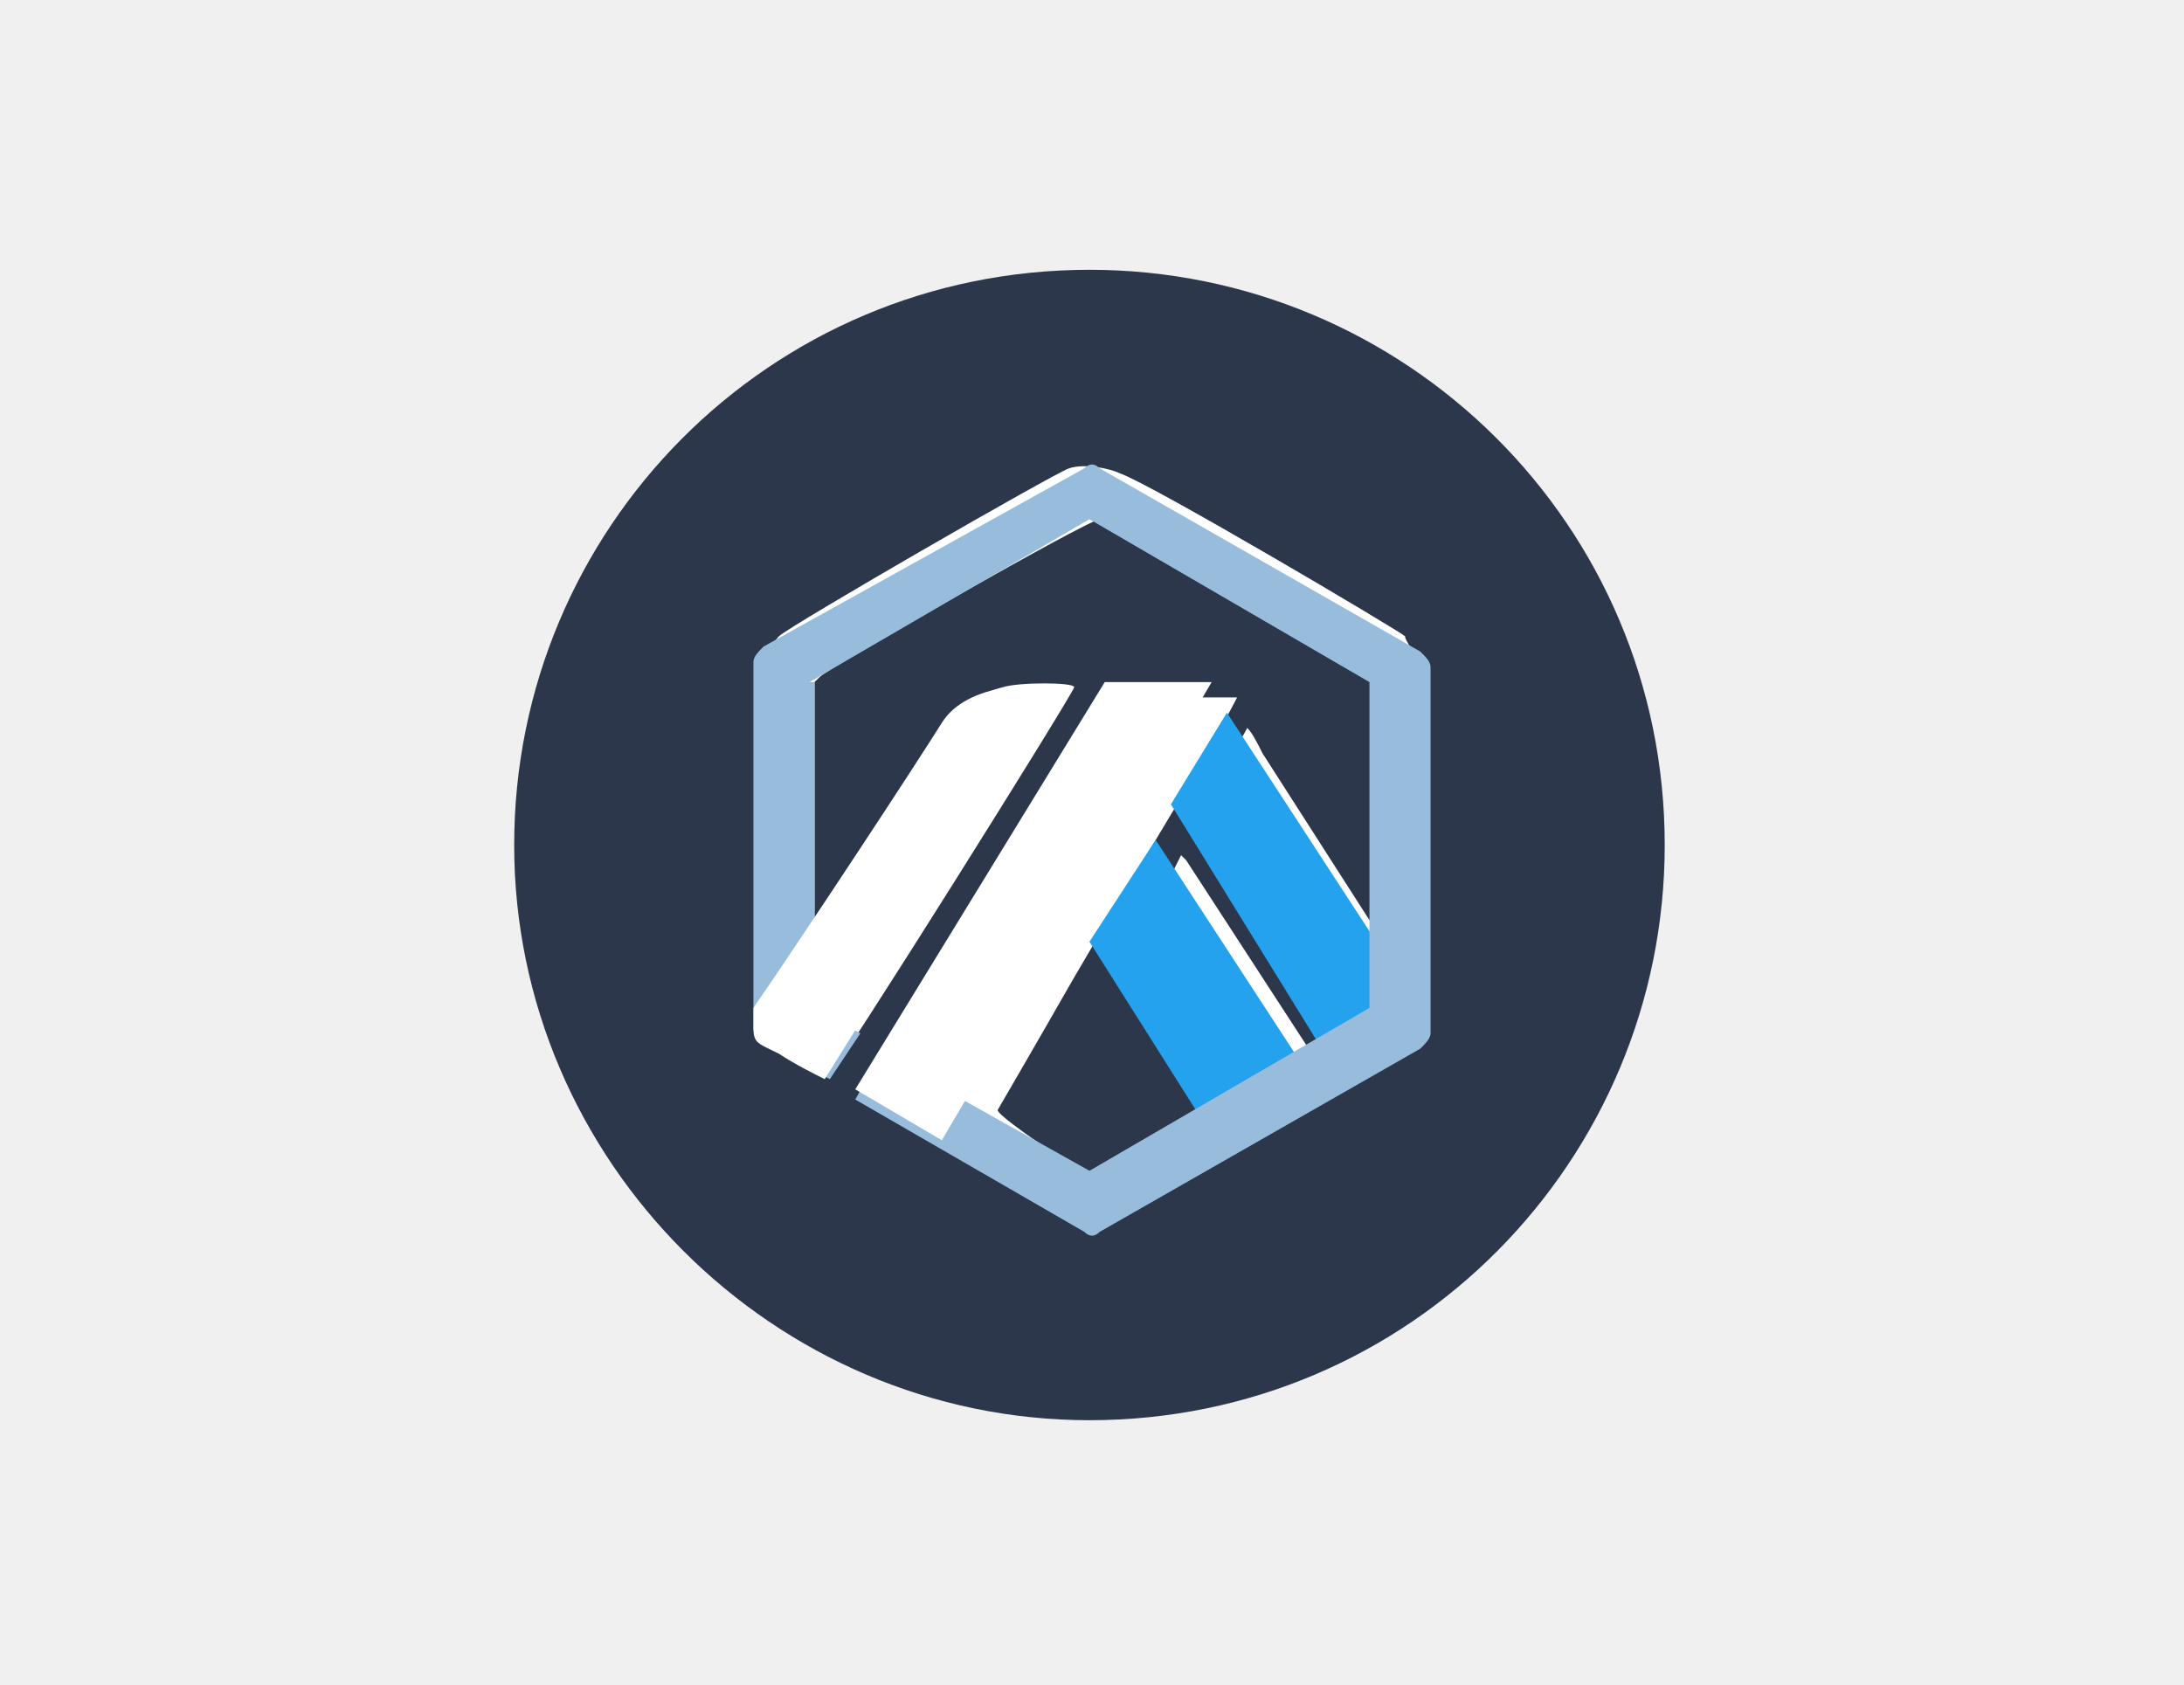
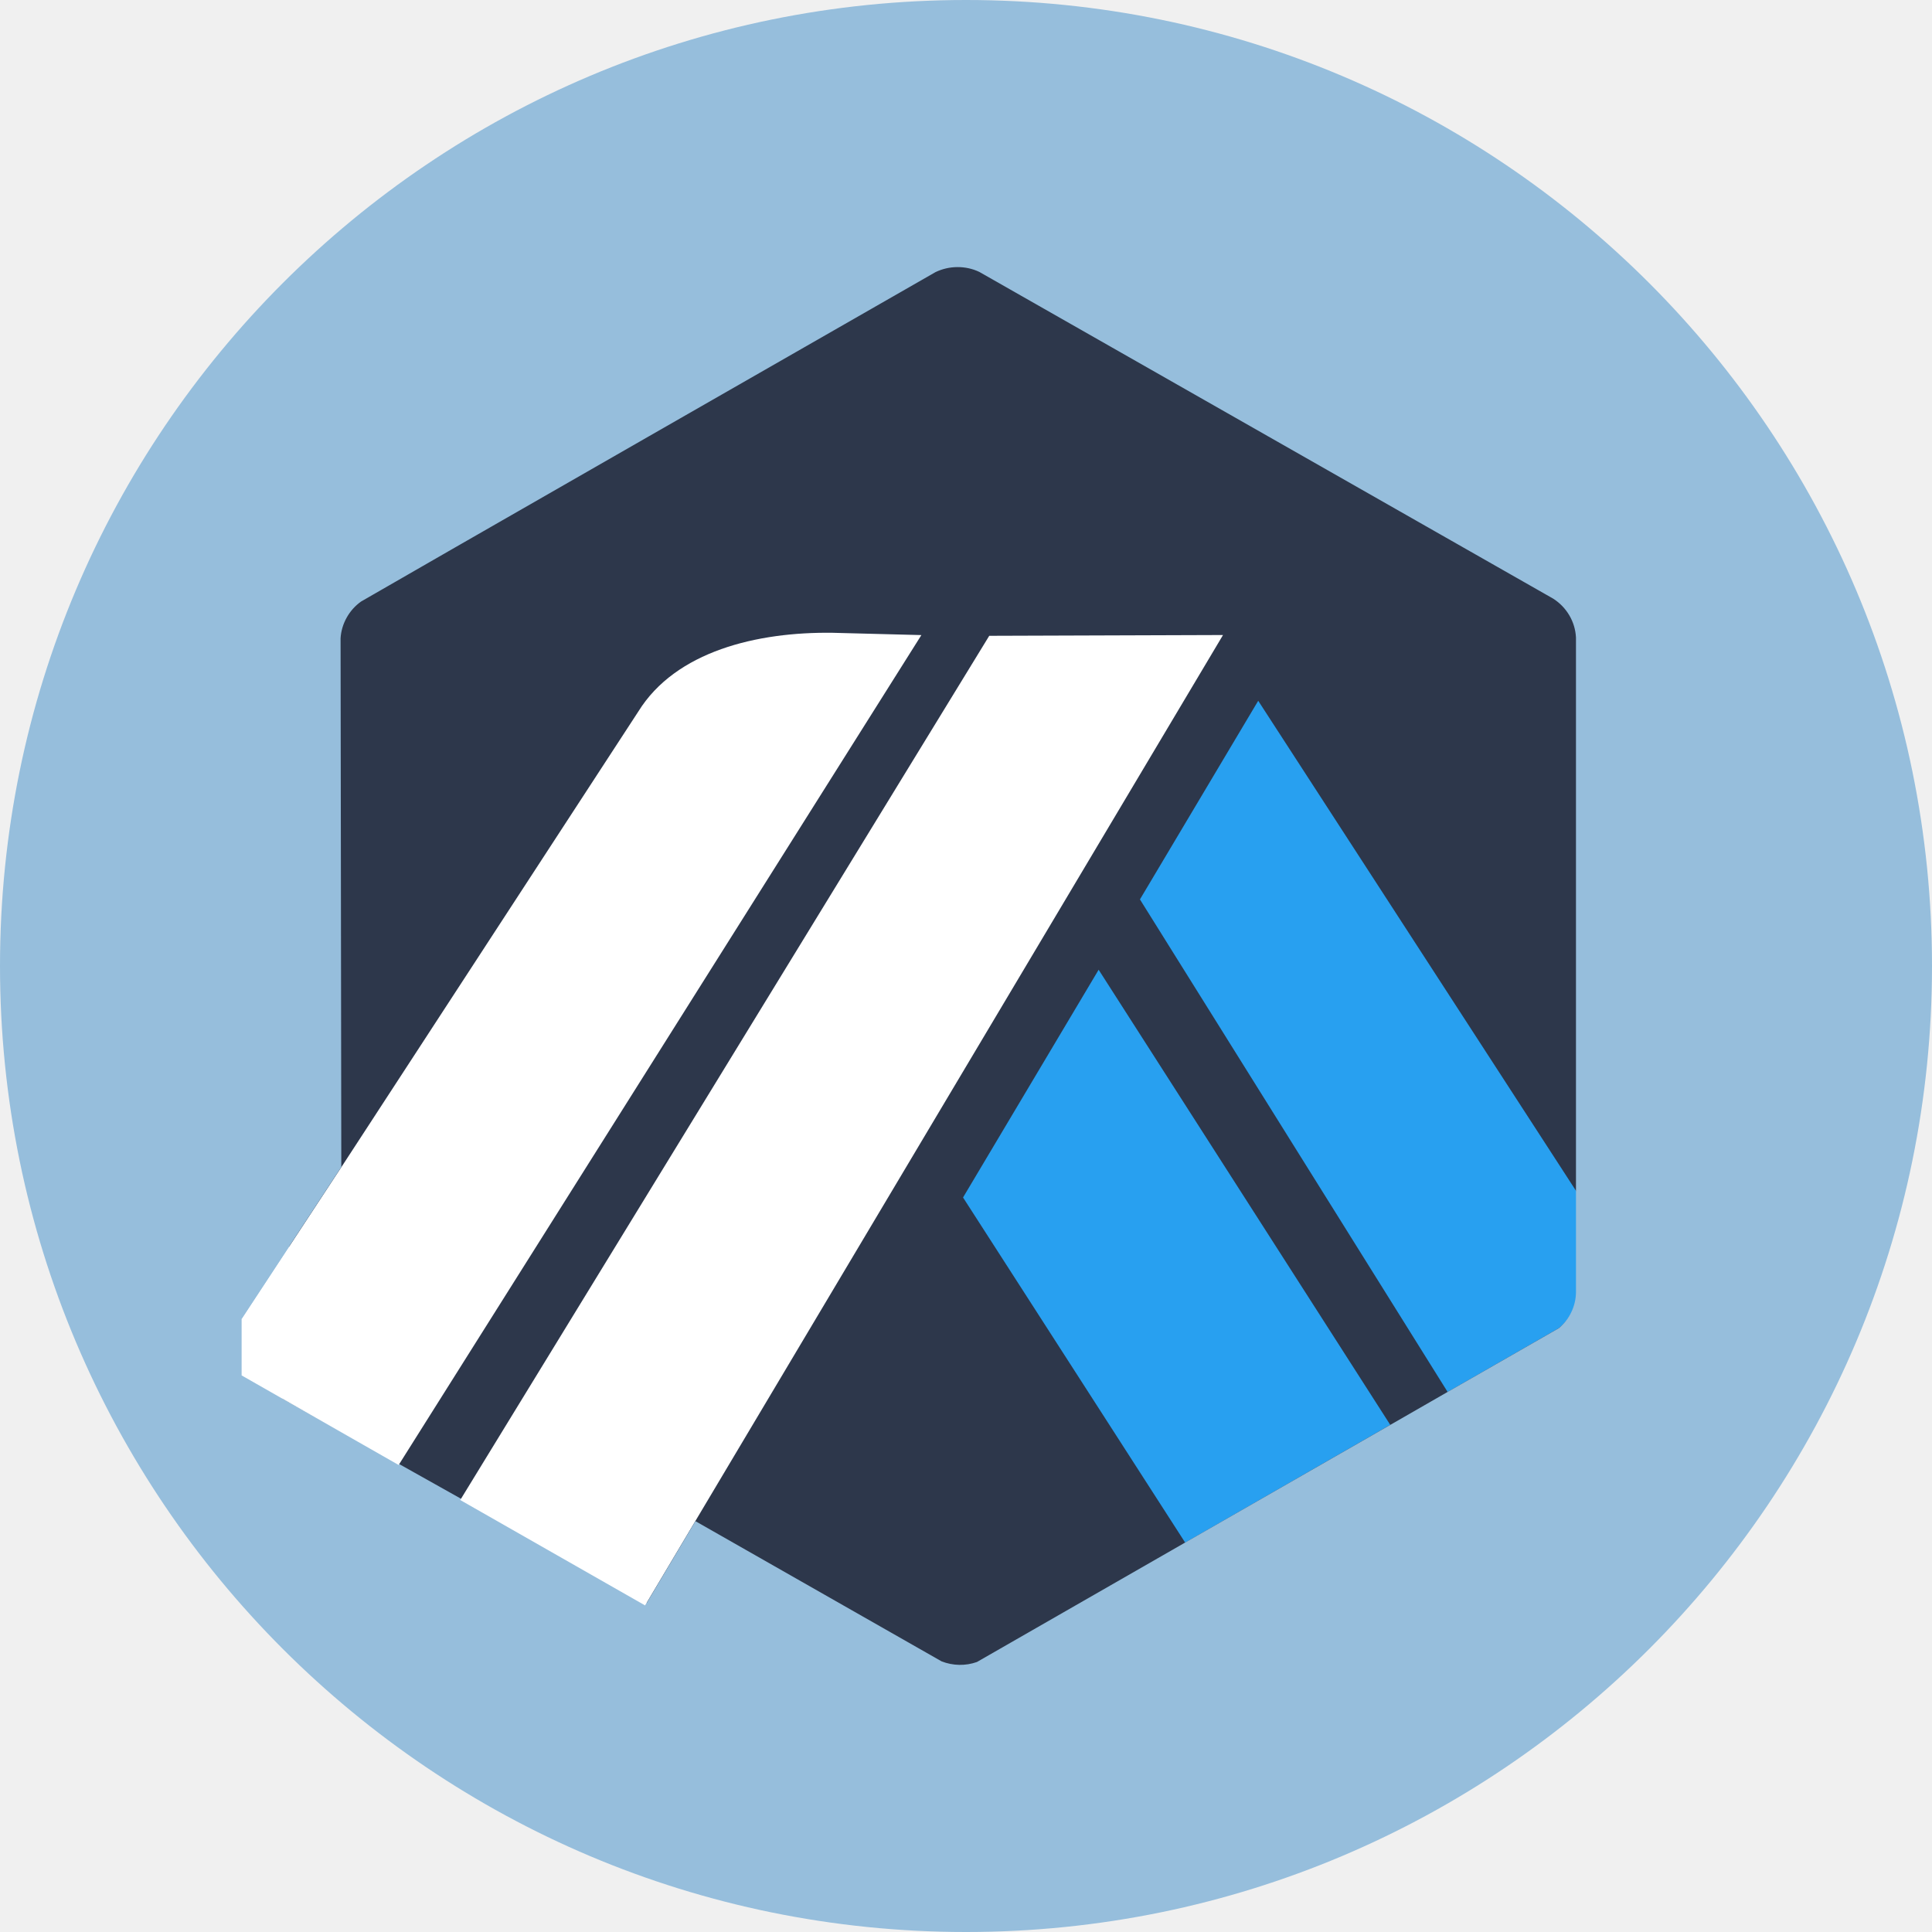
- <svg xmlns="http://www.w3.org/2000/svg" version="1.0" id="katman_1" x="0px" y="0px" viewBox="0 0 42.9 33.1" style="enable-background:new 0 0 42.9 33.1;" xml:space="preserve">
-   <style type="text/css">
- 	.st0{fill:#2C374B;}
- 	.st1{fill-rule:evenodd;clip-rule:evenodd;fill:#FFFFFF;}
- 	.st2{fill:#24A2EE;}
- 	.st3{fill-rule:evenodd;clip-rule:evenodd;fill:#98BCDC;}
- 	.st4{fill:#FFFFFF;}
- </style>
-   <path class="st0" d="M21.4,27.9c6.3,0,11.3-5.1,11.3-11.3c0-6.3-5.1-11.3-11.3-11.3c-6.3,0-11.3,5.1-11.3,11.3  C10.1,22.8,15.2,27.9,21.4,27.9z" />
-   <path class="st1" d="M27.6,12.5c-0.1-0.1-5-3-5.6-3.2c-0.2-0.1-0.7-0.2-1-0.1c-0.3,0.1-5.5,3.1-5.7,3.3c-0.1,0.1-0.2,0.3-0.3,0.4  c-0.1,0.2-0.1,0.3-0.1,3.8l0,3.6l0.7,0.4c0.4,0.2,0.7,0.4,0.7,0.4c0.1,0,4.8-7.5,4.8-7.6c0-0.1-1.1-0.1-1.4,0  c-0.4,0.1-0.7,0.3-0.9,0.5c-0.1,0.1-0.7,1.1-1.5,2.2c-0.7,1.1-1.3,2.1-1.3,2.1c0,0,0-1,0-2.4v-2.5l0.1-0.1c0.2-0.2,5.3-3.1,5.5-3.1  c0.1,0,0.2,0,1.4,0.7c0.4,0.2,1.5,0.8,2.4,1.4c0.9,0.5,1.7,1,1.8,1.1l0.1,0.1v5.2l-2.5-3.9c-0.1-0.2-0.2-0.4-0.3-0.5l0,0l0,0  c0,0,0,0,0,0c0,0-0.1,0.2-0.7,1.2c-0.1,0.1-0.2,0.3-0.2,0.4l-0.1,0.2l0,0l0,0l0.1,0.1l0.1,0.1c0,0,0,0.1,0.1,0.1l0.2,0.3  c0,0,0,0.1,0.1,0.1c0.1,0.1,0.2,0.3,0.2,0.4c0,0,0,0,0,0.1l2.1,3.4l-0.2,0.1c-0.1,0.1-0.2,0.1-0.3,0.1l-2.6-4l-0.1-0.1l-0.2,0.4l0,0  l-1,1.6l0,0l2,3.2c-0.3,0.2-2,1.4-2.1,1.4c-0.1,0-2.4-1.5-2.3-1.6c0,0,0.7-1.2,1.5-2.6l0,0c0.7-1.2,1.6-2.7,2.2-3.7  c0.7-1.2,1-1.8,1-1.8c0,0-0.5,0-1.1,0l-1,0l-2.3,3.8c-0.8,1.4-1.6,2.7-2,3.4l0,0C17.2,21,17,21.2,17,21.2l-0.1,0.2l1.8,1  c1,0.6,1.9,1.1,2.1,1.2c0.3,0.2,0.8,0.2,1,0.2c0.2-0.1,5.4-3.1,5.7-3.3c0.1-0.1,0.2-0.2,0.3-0.4l0.1-0.3l0-3.3l0-3.3l-0.1-0.2  C27.8,12.8,27.6,12.6,27.6,12.5z M27,18.6L27,18.6L27,18.6L27,18.6z" />
-   <path class="st2" d="M27.1,18.6l-3-4.6l-1.1,1.8l2.9,4.7l1.3-0.6L27.1,18.6z" />
-   <path class="st2" d="M25.7,21.1l-3-4.6l-1.3,2l2.4,3.8l1.5-0.6L25.7,21.1z" />
-   <path class="st3" d="M15.9,13.4l5.5-3.2l5.5,3.2v6.4l-5.5,3.2l-4.1-2.3l-0.5,0.9l4.5,2.6c0.1,0.1,0.2,0.1,0.3,0l6.3-3.6  c0.1-0.1,0.2-0.2,0.2-0.3v-7.2c0-0.1-0.1-0.2-0.2-0.3l-6.3-3.6c-0.1-0.1-0.2-0.1-0.3,0L15,12.7c-0.1,0.1-0.2,0.2-0.2,0.3v7.2  c0,0.1,0.1,0.2,0.2,0.3l1.3,0.7l0.6-0.9l-0.9-0.5V13.4z" />
-   <path class="st4" d="M23.8,13.4l-2.1,0l-4.9,8l1.7,1L23.8,13.4z" />
-   <path class="st4" d="M18.5,14.2c0.5-0.8,1.9-0.8,2.5-0.7l-4.8,7.7c-0.2-0.1-0.6-0.3-0.9-0.5c-0.4-0.2-0.5-0.2-0.5-0.5v-0.4  C15.9,18.2,18,15,18.5,14.2z" />
+ <svg xmlns="http://www.w3.org/2000/svg" width="32" height="32" viewBox="0 0 32 32" fill="none">
+   <rect width="32" height="32" rx="16" fill="#96BEDC" />
+   <g clip-path="url(#clip0_238_12459)">
+     <path d="M15.808 3.932L26.366 9.966V22.035L20.801 25.617L15.999 28.446H14.094L4.68 23.166L5.251 9.966L15.808 3.932Z" fill="#2D374B" />
+     <path d="M26.119 19.747L26.121 21.41C26.116 21.523 26.086 21.634 26.034 21.736C25.982 21.837 25.909 21.927 25.82 21.998L23.977 23.055L18.881 14.897L20.84 11.607L26.119 19.747Z" fill="#28A0F0" />
+     <path d="M19.63 25.55L15.951 19.834L18.197 16.062L23.027 23.6L19.63 25.55Z" fill="#28A0F0" />
+     <path d="M4.002 22.781L6.603 24.265L15.261 10.519L13.791 10.481C12.54 10.464 11.191 10.786 10.572 11.786L5.655 19.33L4.002 21.846V22.781Z" fill="white" />
+     <path d="M16.385 10.531L20.257 10.518L10.685 26.591L7.623 24.845L16.385 10.531Z" fill="white" />
+     <path d="M27.752 10.499C27.734 10.104 27.619 9.718 27.418 9.376C27.216 9.034 26.933 8.746 26.594 8.536L16.966 3.055C16.623 2.888 16.245 2.801 15.862 2.801C15.479 2.801 15.101 2.888 14.758 3.055C14.677 3.095 5.395 8.425 5.395 8.425C5.266 8.486 5.143 8.558 5.026 8.641C4.725 8.853 4.476 9.13 4.298 9.451C4.12 9.772 4.018 10.129 4 10.495V21.846L5.653 19.33L5.641 10.572C5.648 10.452 5.683 10.335 5.742 10.23C5.801 10.124 5.882 10.033 5.981 9.963C6.025 9.932 15.465 4.522 15.495 4.507C15.608 4.453 15.732 4.424 15.858 4.424C15.984 4.423 16.108 4.45 16.221 4.504L25.725 9.915C25.835 9.985 25.927 10.08 25.993 10.192C26.059 10.304 26.097 10.431 26.103 10.56V21.41C26.101 21.523 26.074 21.634 26.025 21.735C25.976 21.837 25.906 21.927 25.819 21.999L23.975 23.056L23.025 23.602L19.627 25.551L16.181 27.528C15.991 27.595 15.783 27.591 15.595 27.517L11.518 25.195L10.685 26.594L14.349 28.682C14.47 28.75 14.578 28.811 14.667 28.86C14.804 28.935 14.898 28.987 14.93 29.003C15.237 29.136 15.568 29.203 15.903 29.201C16.21 29.201 16.514 29.145 16.8 29.034L26.808 23.296C27.091 23.078 27.322 22.802 27.485 22.487C27.648 22.171 27.739 21.825 27.752 21.471L27.752 10.499Z" fill="#96BEDC" />
+   </g>
+   <defs>
+     <clipPath id="clip0_238_12459">
+       <rect width="24" height="26.4" fill="white" transform="translate(4 2.80078)" />
+     </clipPath>
+   </defs>
</svg>
